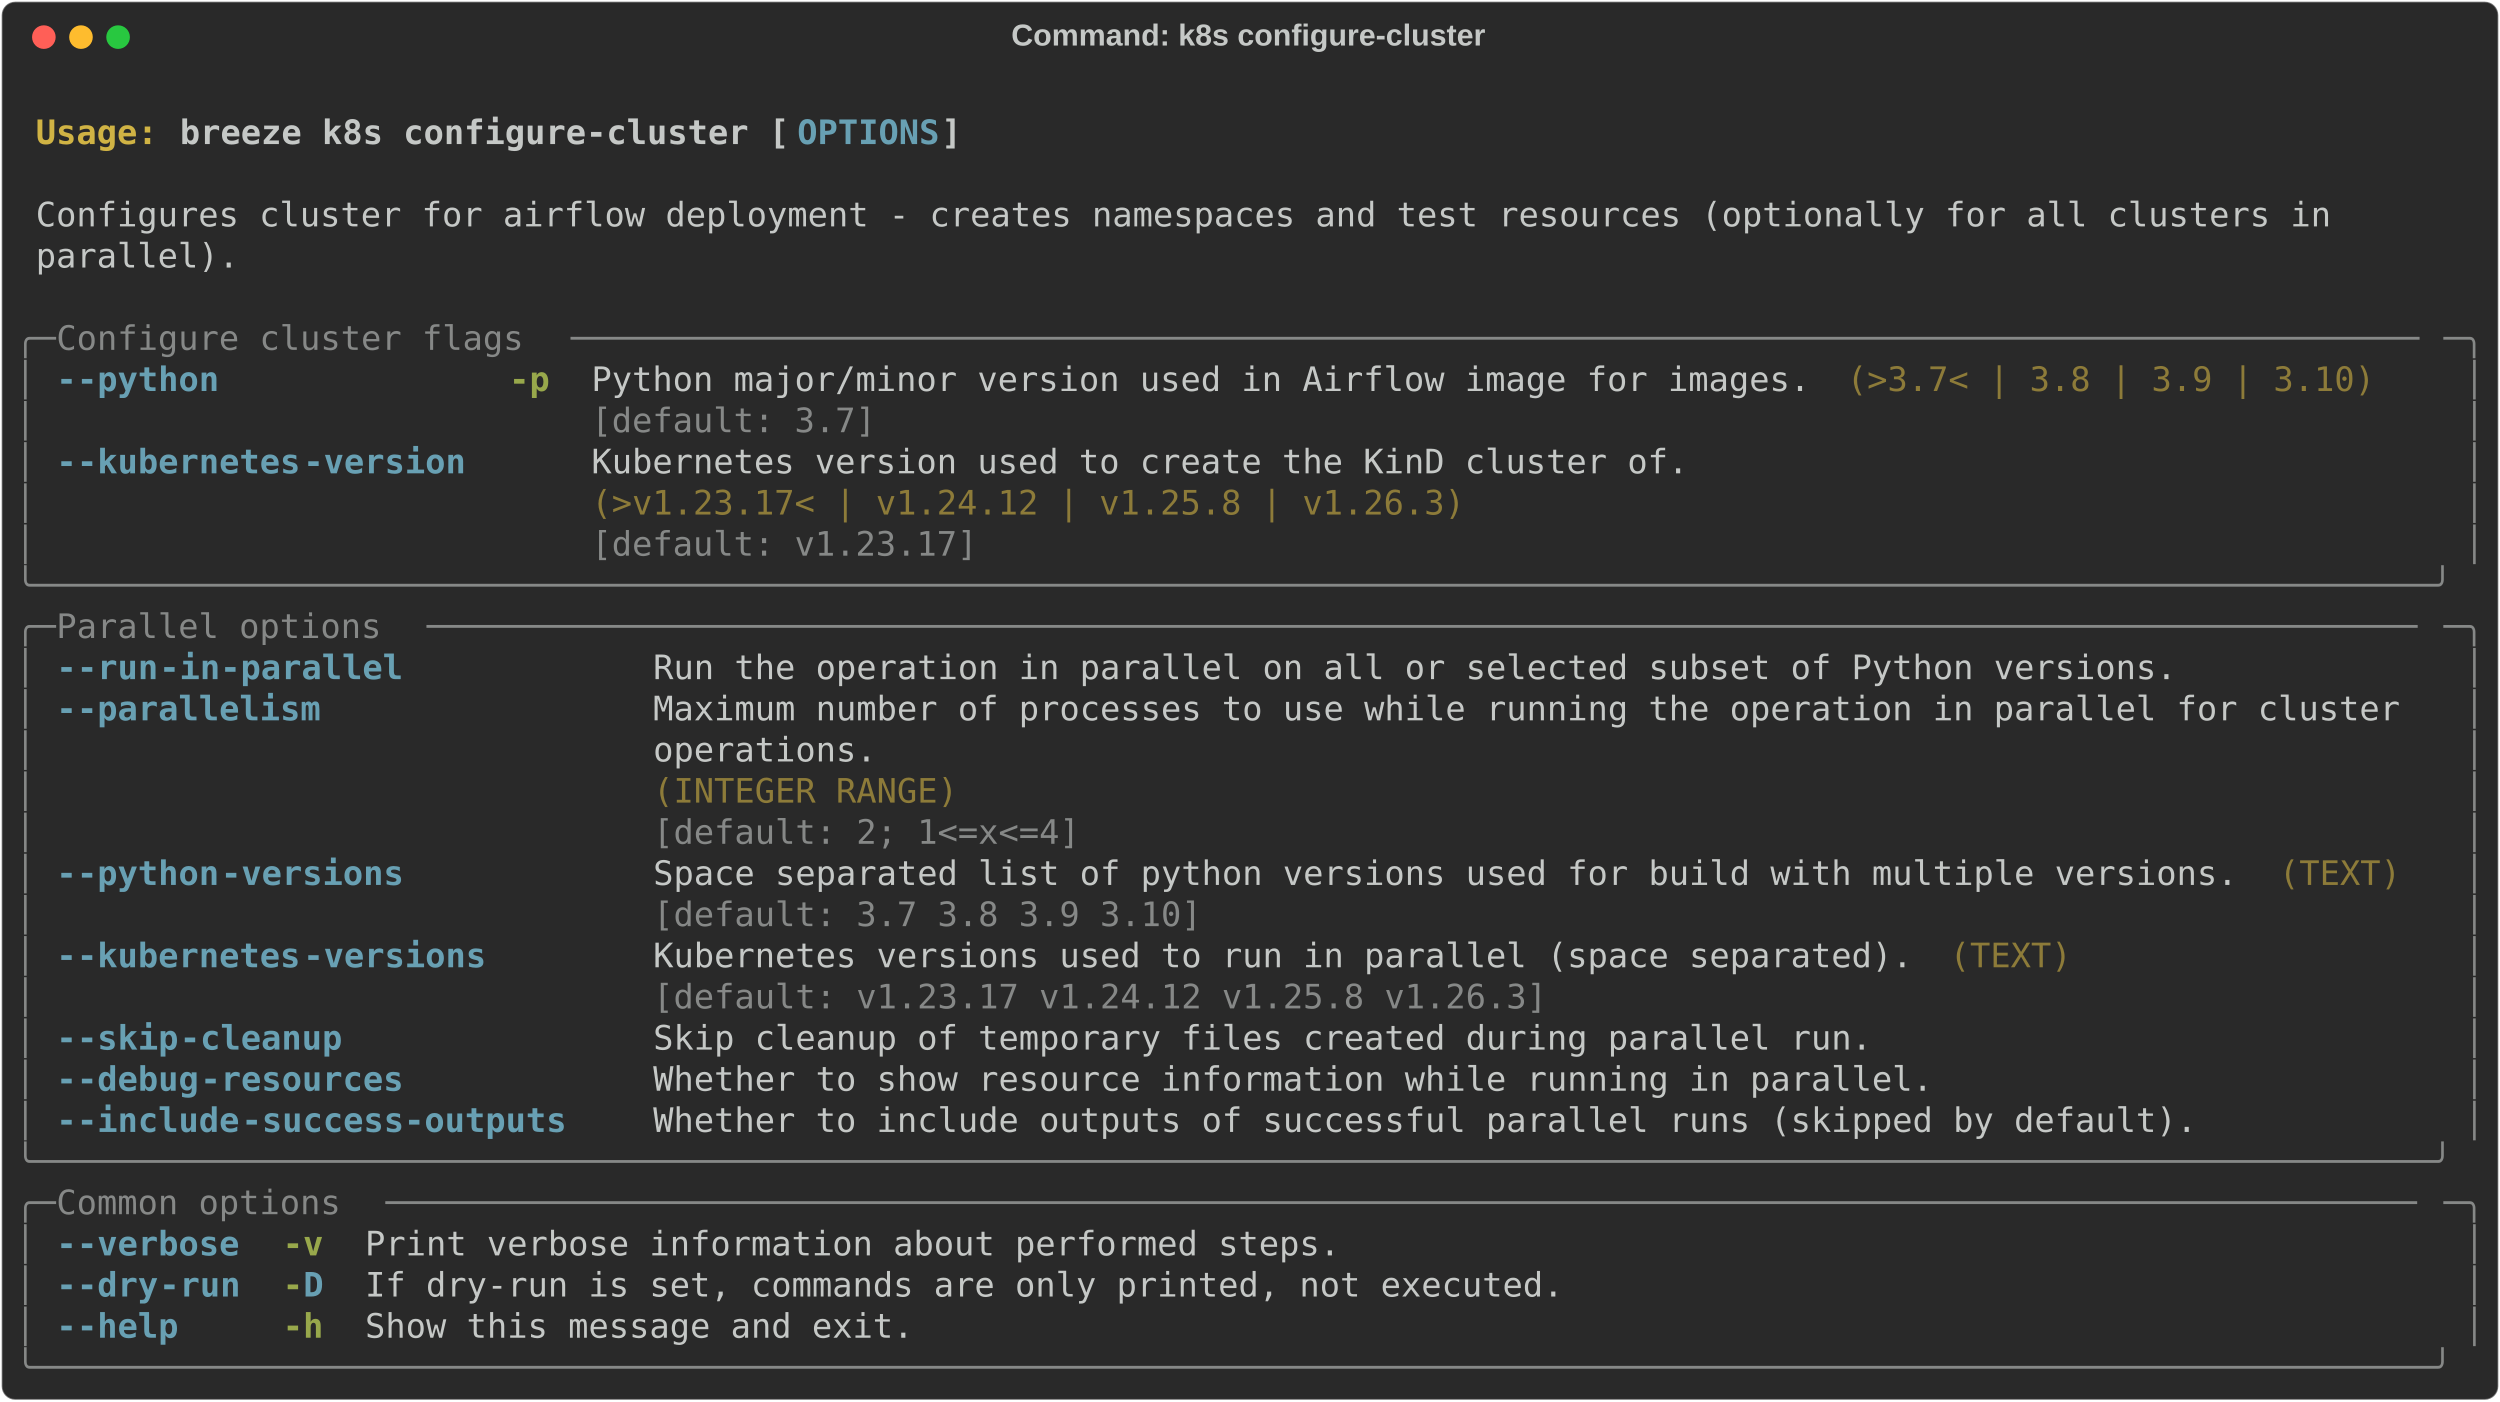
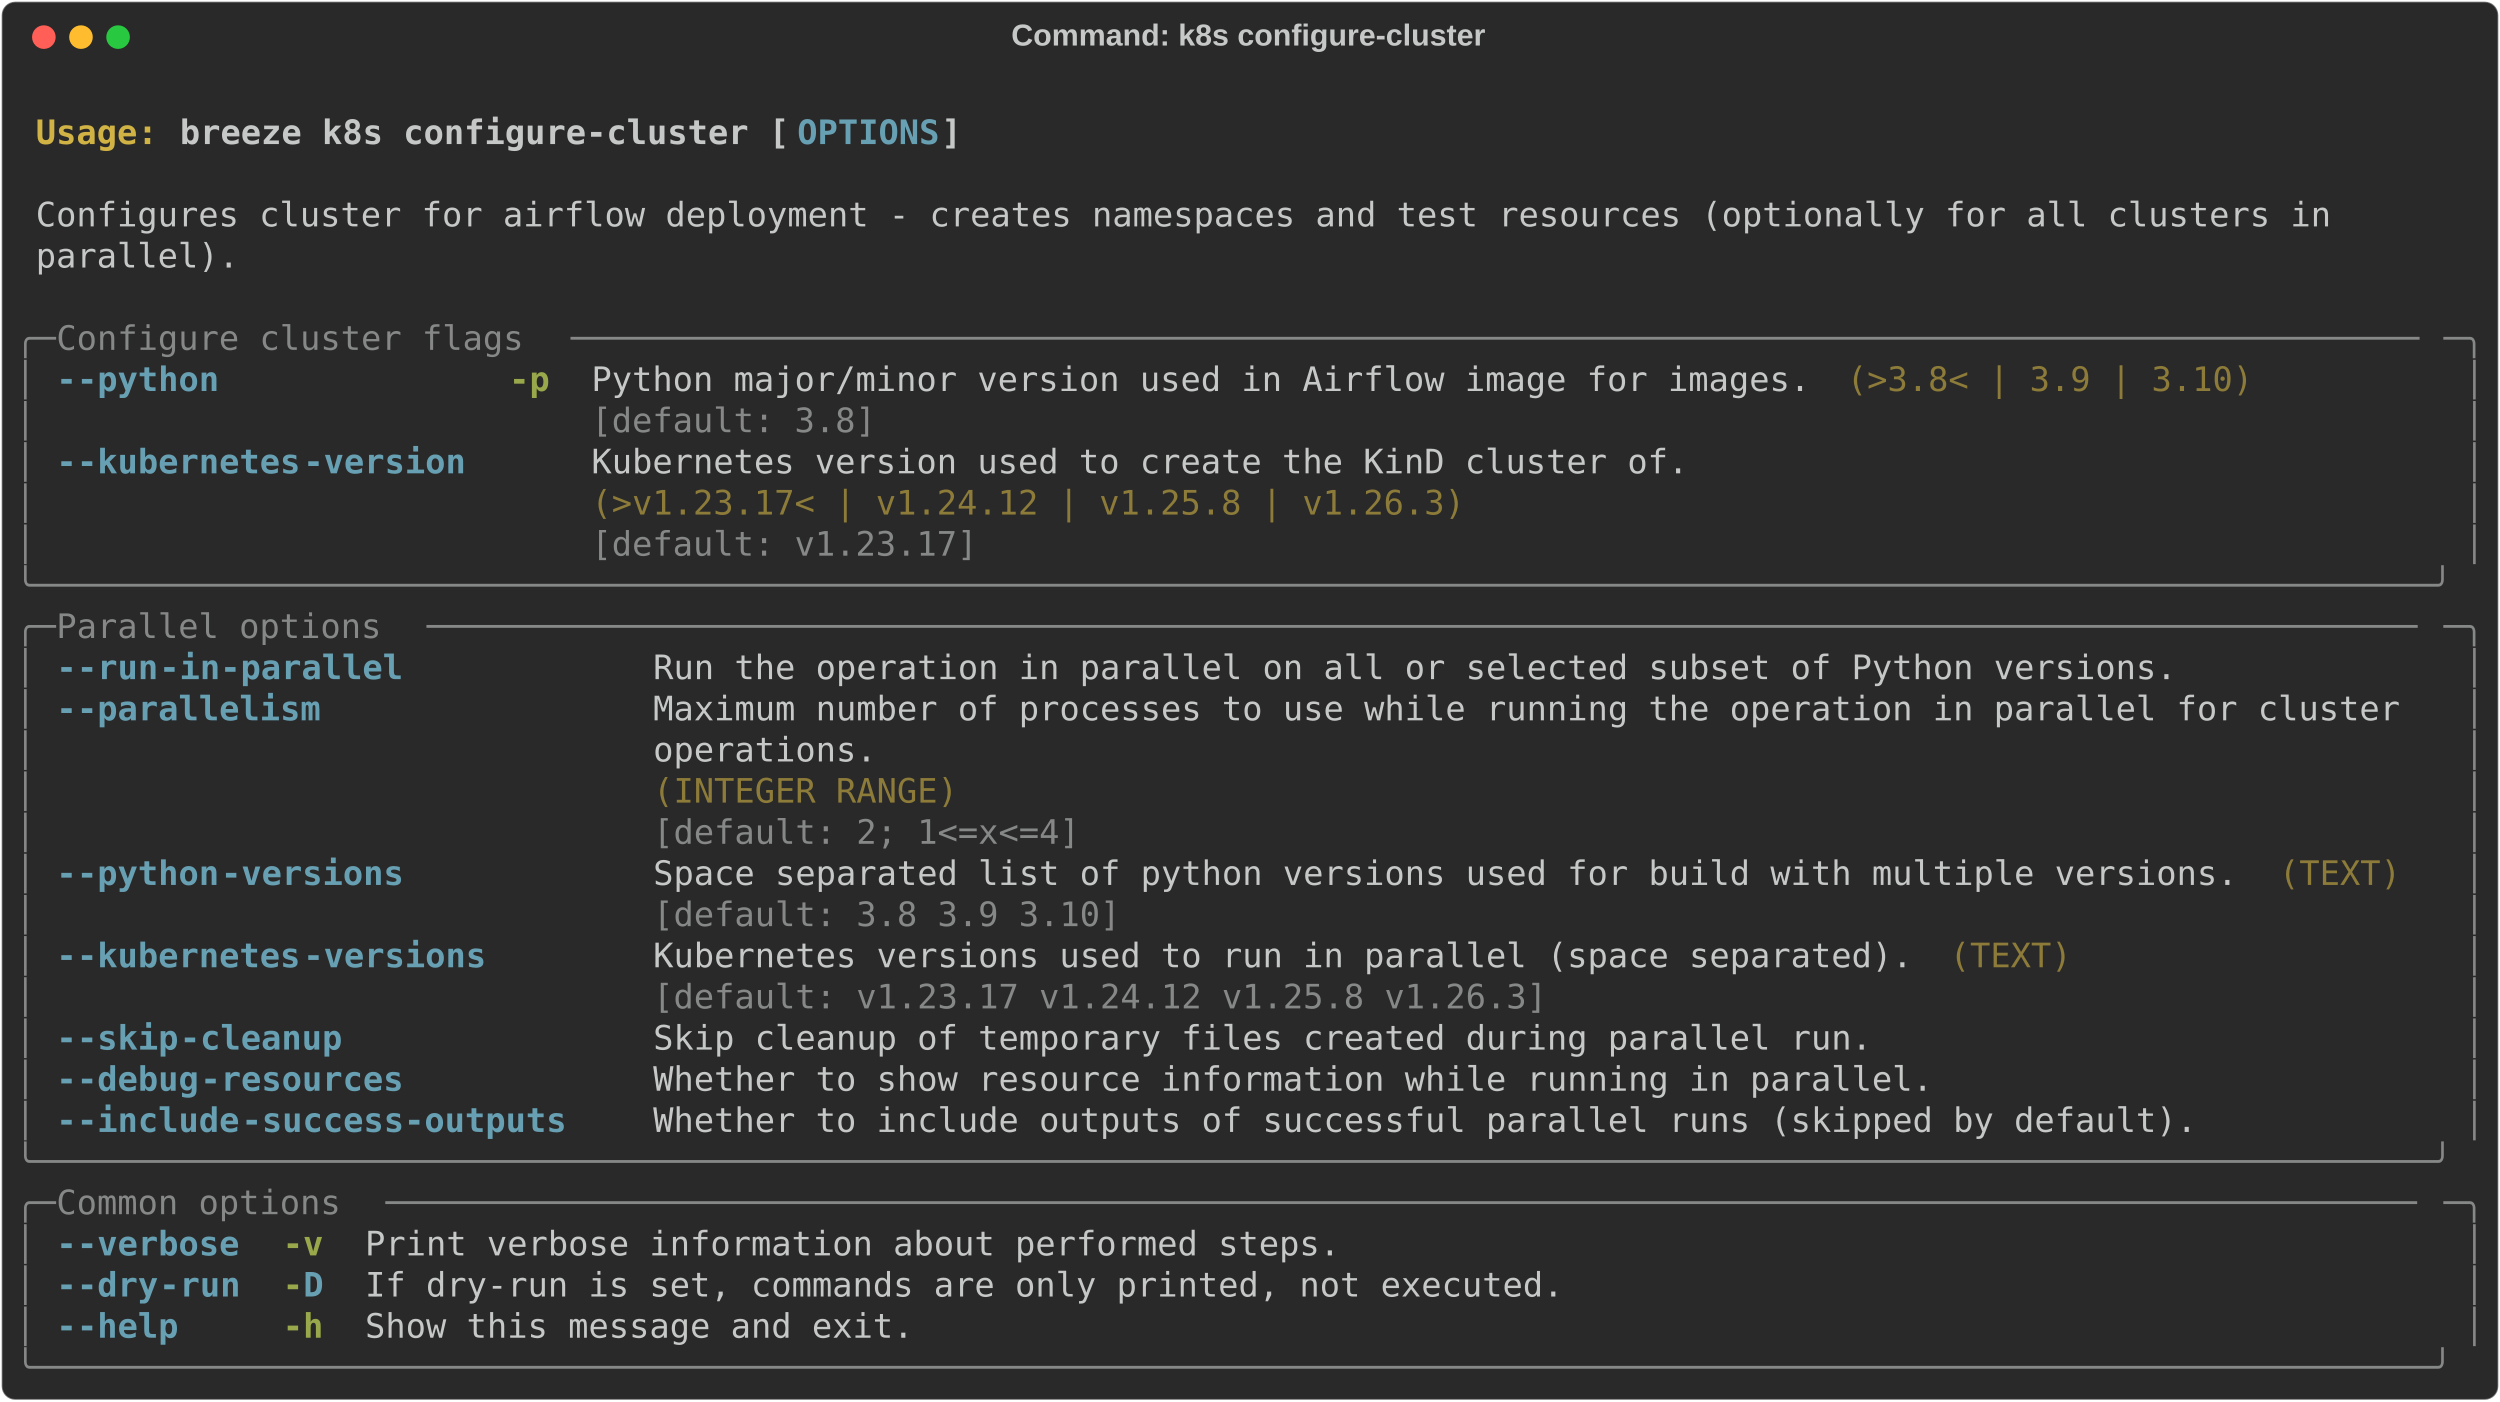
<svg xmlns="http://www.w3.org/2000/svg" class="rich-terminal" viewBox="0 0 1482 830.8">
  <style>

    @font-face {
        font-family: "Fira Code";
        src: local("FiraCode-Regular"),
                url("https://cdnjs.cloudflare.com/ajax/libs/firacode/6.2.0/woff2/FiraCode-Regular.woff2") format("woff2"),
                url("https://cdnjs.cloudflare.com/ajax/libs/firacode/6.2.0/woff/FiraCode-Regular.woff") format("woff");
        font-style: normal;
        font-weight: 400;
    }
    @font-face {
        font-family: "Fira Code";
        src: local("FiraCode-Bold"),
                url("https://cdnjs.cloudflare.com/ajax/libs/firacode/6.2.0/woff2/FiraCode-Bold.woff2") format("woff2"),
                url("https://cdnjs.cloudflare.com/ajax/libs/firacode/6.2.0/woff/FiraCode-Bold.woff") format("woff");
        font-style: bold;
        font-weight: 700;
    }

    .breeze-k8s-configure-cluster-matrix {
        font-family: Fira Code, monospace;
        font-size: 20px;
        line-height: 24.4px;
        font-variant-east-asian: full-width;
    }

    .breeze-k8s-configure-cluster-title {
        font-size: 18px;
        font-weight: bold;
        font-family: arial;
    }

    .breeze-k8s-configure-cluster-r1 { fill: #c5c8c6;font-weight: bold }
.breeze-k8s-configure-cluster-r2 { fill: #c5c8c6 }
.breeze-k8s-configure-cluster-r3 { fill: #d0b344;font-weight: bold }
.breeze-k8s-configure-cluster-r4 { fill: #68a0b3;font-weight: bold }
.breeze-k8s-configure-cluster-r5 { fill: #868887 }
.breeze-k8s-configure-cluster-r6 { fill: #98a84b;font-weight: bold }
.breeze-k8s-configure-cluster-r7 { fill: #8d7b39 }
    </style>
  <defs>
    <clipPath id="breeze-k8s-configure-cluster-clip-terminal">
      <rect x="0" y="0" width="1463.0" height="779.8" />
    </clipPath>
    <clipPath id="breeze-k8s-configure-cluster-line-0">
      <rect x="0" y="1.5" width="1464" height="24.65" />
    </clipPath>
    <clipPath id="breeze-k8s-configure-cluster-line-1">
      <rect x="0" y="25.9" width="1464" height="24.65" />
    </clipPath>
    <clipPath id="breeze-k8s-configure-cluster-line-2">
      <rect x="0" y="50.3" width="1464" height="24.65" />
    </clipPath>
    <clipPath id="breeze-k8s-configure-cluster-line-3">
      <rect x="0" y="74.7" width="1464" height="24.65" />
    </clipPath>
    <clipPath id="breeze-k8s-configure-cluster-line-4">
      <rect x="0" y="99.1" width="1464" height="24.65" />
    </clipPath>
    <clipPath id="breeze-k8s-configure-cluster-line-5">
      <rect x="0" y="123.5" width="1464" height="24.65" />
    </clipPath>
    <clipPath id="breeze-k8s-configure-cluster-line-6">
      <rect x="0" y="147.9" width="1464" height="24.65" />
    </clipPath>
    <clipPath id="breeze-k8s-configure-cluster-line-7">
      <rect x="0" y="172.3" width="1464" height="24.65" />
    </clipPath>
    <clipPath id="breeze-k8s-configure-cluster-line-8">
      <rect x="0" y="196.7" width="1464" height="24.65" />
    </clipPath>
    <clipPath id="breeze-k8s-configure-cluster-line-9">
      <rect x="0" y="221.1" width="1464" height="24.65" />
    </clipPath>
    <clipPath id="breeze-k8s-configure-cluster-line-10">
      <rect x="0" y="245.5" width="1464" height="24.65" />
    </clipPath>
    <clipPath id="breeze-k8s-configure-cluster-line-11">
      <rect x="0" y="269.9" width="1464" height="24.65" />
    </clipPath>
    <clipPath id="breeze-k8s-configure-cluster-line-12">
      <rect x="0" y="294.3" width="1464" height="24.65" />
    </clipPath>
    <clipPath id="breeze-k8s-configure-cluster-line-13">
      <rect x="0" y="318.7" width="1464" height="24.65" />
    </clipPath>
    <clipPath id="breeze-k8s-configure-cluster-line-14">
      <rect x="0" y="343.1" width="1464" height="24.65" />
    </clipPath>
    <clipPath id="breeze-k8s-configure-cluster-line-15">
      <rect x="0" y="367.5" width="1464" height="24.65" />
    </clipPath>
    <clipPath id="breeze-k8s-configure-cluster-line-16">
      <rect x="0" y="391.9" width="1464" height="24.65" />
    </clipPath>
    <clipPath id="breeze-k8s-configure-cluster-line-17">
      <rect x="0" y="416.3" width="1464" height="24.65" />
    </clipPath>
    <clipPath id="breeze-k8s-configure-cluster-line-18">
      <rect x="0" y="440.7" width="1464" height="24.65" />
    </clipPath>
    <clipPath id="breeze-k8s-configure-cluster-line-19">
      <rect x="0" y="465.1" width="1464" height="24.65" />
    </clipPath>
    <clipPath id="breeze-k8s-configure-cluster-line-20">
      <rect x="0" y="489.5" width="1464" height="24.65" />
    </clipPath>
    <clipPath id="breeze-k8s-configure-cluster-line-21">
      <rect x="0" y="513.9" width="1464" height="24.65" />
    </clipPath>
    <clipPath id="breeze-k8s-configure-cluster-line-22">
      <rect x="0" y="538.3" width="1464" height="24.65" />
    </clipPath>
    <clipPath id="breeze-k8s-configure-cluster-line-23">
      <rect x="0" y="562.7" width="1464" height="24.65" />
    </clipPath>
    <clipPath id="breeze-k8s-configure-cluster-line-24">
      <rect x="0" y="587.1" width="1464" height="24.65" />
    </clipPath>
    <clipPath id="breeze-k8s-configure-cluster-line-25">
      <rect x="0" y="611.5" width="1464" height="24.65" />
    </clipPath>
    <clipPath id="breeze-k8s-configure-cluster-line-26">
      <rect x="0" y="635.9" width="1464" height="24.65" />
    </clipPath>
    <clipPath id="breeze-k8s-configure-cluster-line-27">
      <rect x="0" y="660.3" width="1464" height="24.65" />
    </clipPath>
    <clipPath id="breeze-k8s-configure-cluster-line-28">
      <rect x="0" y="684.7" width="1464" height="24.65" />
    </clipPath>
    <clipPath id="breeze-k8s-configure-cluster-line-29">
      <rect x="0" y="709.1" width="1464" height="24.65" />
    </clipPath>
    <clipPath id="breeze-k8s-configure-cluster-line-30">
      <rect x="0" y="733.5" width="1464" height="24.65" />
    </clipPath>
  </defs>
  <rect fill="#292929" stroke="rgba(255,255,255,0.35)" stroke-width="1" x="1" y="1" width="1480" height="828.8" rx="8" />
  <text class="breeze-k8s-configure-cluster-title" fill="#c5c8c6" text-anchor="middle" x="740" y="27">Command: k8s configure-cluster</text>
  <g transform="translate(26,22)">
    <circle cx="0" cy="0" r="7" fill="#ff5f57" />
    <circle cx="22" cy="0" r="7" fill="#febc2e" />
    <circle cx="44" cy="0" r="7" fill="#28c840" />
  </g>
  <g transform="translate(9, 41)" clip-path="url(#breeze-k8s-configure-cluster-clip-terminal)">
    <g class="breeze-k8s-configure-cluster-matrix">
      <text class="breeze-k8s-configure-cluster-r2" x="1464" y="20" textLength="12.2" clip-path="url(#breeze-k8s-configure-cluster-line-0)">
</text>
      <text class="breeze-k8s-configure-cluster-r3" x="12.2" y="44.4" textLength="85.4" clip-path="url(#breeze-k8s-configure-cluster-line-1)">Usage: </text>
      <text class="breeze-k8s-configure-cluster-r1" x="97.6" y="44.4" textLength="366" clip-path="url(#breeze-k8s-configure-cluster-line-1)">breeze k8s configure-cluster [</text>
      <text class="breeze-k8s-configure-cluster-r4" x="463.6" y="44.4" textLength="85.4" clip-path="url(#breeze-k8s-configure-cluster-line-1)">OPTIONS</text>
      <text class="breeze-k8s-configure-cluster-r1" x="549" y="44.4" textLength="12.2" clip-path="url(#breeze-k8s-configure-cluster-line-1)">]</text>
      <text class="breeze-k8s-configure-cluster-r2" x="1464" y="44.4" textLength="12.2" clip-path="url(#breeze-k8s-configure-cluster-line-1)">
</text>
      <text class="breeze-k8s-configure-cluster-r2" x="1464" y="68.8" textLength="12.2" clip-path="url(#breeze-k8s-configure-cluster-line-2)">
</text>
      <text class="breeze-k8s-configure-cluster-r2" x="12.2" y="93.2" textLength="1390.8" clip-path="url(#breeze-k8s-configure-cluster-line-3)">Configures cluster for airflow deployment - creates namespaces and test resources (optionally for all clusters in </text>
      <text class="breeze-k8s-configure-cluster-r2" x="1464" y="93.2" textLength="12.2" clip-path="url(#breeze-k8s-configure-cluster-line-3)">
</text>
      <text class="breeze-k8s-configure-cluster-r2" x="12.2" y="117.6" textLength="122" clip-path="url(#breeze-k8s-configure-cluster-line-4)">parallel).</text>
      <text class="breeze-k8s-configure-cluster-r2" x="1464" y="117.6" textLength="12.2" clip-path="url(#breeze-k8s-configure-cluster-line-4)">
</text>
      <text class="breeze-k8s-configure-cluster-r2" x="1464" y="142" textLength="12.2" clip-path="url(#breeze-k8s-configure-cluster-line-5)">
</text>
      <text class="breeze-k8s-configure-cluster-r5" x="0" y="166.4" textLength="24.4" clip-path="url(#breeze-k8s-configure-cluster-line-6)">╭─</text>
      <text class="breeze-k8s-configure-cluster-r5" x="24.4" y="166.4" textLength="305" clip-path="url(#breeze-k8s-configure-cluster-line-6)"> Configure cluster flags </text>
      <text class="breeze-k8s-configure-cluster-r5" x="329.4" y="166.4" textLength="1110.2" clip-path="url(#breeze-k8s-configure-cluster-line-6)">───────────────────────────────────────────────────────────────────────────────────────────</text>
      <text class="breeze-k8s-configure-cluster-r5" x="1439.6" y="166.4" textLength="24.4" clip-path="url(#breeze-k8s-configure-cluster-line-6)">─╮</text>
      <text class="breeze-k8s-configure-cluster-r2" x="1464" y="166.4" textLength="12.2" clip-path="url(#breeze-k8s-configure-cluster-line-6)">
</text>
      <text class="breeze-k8s-configure-cluster-r5" x="0" y="190.8" textLength="12.2" clip-path="url(#breeze-k8s-configure-cluster-line-7)">│</text>
      <text class="breeze-k8s-configure-cluster-r4" x="24.4" y="190.8" textLength="12.2" clip-path="url(#breeze-k8s-configure-cluster-line-7)">-</text>
      <text class="breeze-k8s-configure-cluster-r4" x="36.6" y="190.8" textLength="85.4" clip-path="url(#breeze-k8s-configure-cluster-line-7)">-python</text>
      <text class="breeze-k8s-configure-cluster-r6" x="292.8" y="190.8" textLength="24.4" clip-path="url(#breeze-k8s-configure-cluster-line-7)">-p</text>
      <text class="breeze-k8s-configure-cluster-r2" x="341.6" y="190.8" textLength="732" clip-path="url(#breeze-k8s-configure-cluster-line-7)">Python major/minor version used in Airflow image for images.</text>
-       <text class="breeze-k8s-configure-cluster-r7" x="1085.8" y="190.8" textLength="317.2" clip-path="url(#breeze-k8s-configure-cluster-line-7)">(&gt;3.7&lt; | 3.8 | 3.9 | 3.10)</text>
+       <text class="breeze-k8s-configure-cluster-r7" x="1085.8" y="190.8" textLength="244" clip-path="url(#breeze-k8s-configure-cluster-line-7)">(&gt;3.8&lt; | 3.9 | 3.10)</text>
      <text class="breeze-k8s-configure-cluster-r5" x="1451.8" y="190.8" textLength="12.2" clip-path="url(#breeze-k8s-configure-cluster-line-7)">│</text>
      <text class="breeze-k8s-configure-cluster-r2" x="1464" y="190.8" textLength="12.2" clip-path="url(#breeze-k8s-configure-cluster-line-7)">
</text>
      <text class="breeze-k8s-configure-cluster-r5" x="0" y="215.2" textLength="12.2" clip-path="url(#breeze-k8s-configure-cluster-line-8)">│</text>
-       <text class="breeze-k8s-configure-cluster-r5" x="341.6" y="215.2" textLength="732" clip-path="url(#breeze-k8s-configure-cluster-line-8)">[default: 3.7]                                              </text>
+       <text class="breeze-k8s-configure-cluster-r5" x="341.6" y="215.2" textLength="732" clip-path="url(#breeze-k8s-configure-cluster-line-8)">[default: 3.8]                                              </text>
      <text class="breeze-k8s-configure-cluster-r5" x="1451.8" y="215.2" textLength="12.2" clip-path="url(#breeze-k8s-configure-cluster-line-8)">│</text>
      <text class="breeze-k8s-configure-cluster-r2" x="1464" y="215.2" textLength="12.2" clip-path="url(#breeze-k8s-configure-cluster-line-8)">
</text>
      <text class="breeze-k8s-configure-cluster-r5" x="0" y="239.6" textLength="12.2" clip-path="url(#breeze-k8s-configure-cluster-line-9)">│</text>
      <text class="breeze-k8s-configure-cluster-r4" x="24.4" y="239.6" textLength="12.2" clip-path="url(#breeze-k8s-configure-cluster-line-9)">-</text>
      <text class="breeze-k8s-configure-cluster-r4" x="36.6" y="239.6" textLength="134.2" clip-path="url(#breeze-k8s-configure-cluster-line-9)">-kubernetes</text>
      <text class="breeze-k8s-configure-cluster-r4" x="170.8" y="239.6" textLength="97.6" clip-path="url(#breeze-k8s-configure-cluster-line-9)">-version</text>
      <text class="breeze-k8s-configure-cluster-r2" x="341.6" y="239.6" textLength="658.8" clip-path="url(#breeze-k8s-configure-cluster-line-9)">Kubernetes version used to create the KinD cluster of.</text>
      <text class="breeze-k8s-configure-cluster-r5" x="1451.8" y="239.6" textLength="12.2" clip-path="url(#breeze-k8s-configure-cluster-line-9)">│</text>
      <text class="breeze-k8s-configure-cluster-r2" x="1464" y="239.6" textLength="12.2" clip-path="url(#breeze-k8s-configure-cluster-line-9)">
</text>
      <text class="breeze-k8s-configure-cluster-r5" x="0" y="264" textLength="12.2" clip-path="url(#breeze-k8s-configure-cluster-line-10)">│</text>
      <text class="breeze-k8s-configure-cluster-r7" x="341.6" y="264" textLength="658.8" clip-path="url(#breeze-k8s-configure-cluster-line-10)">(&gt;v1.23.17&lt; | v1.24.12 | v1.25.8 | v1.26.3)           </text>
      <text class="breeze-k8s-configure-cluster-r5" x="1451.8" y="264" textLength="12.2" clip-path="url(#breeze-k8s-configure-cluster-line-10)">│</text>
      <text class="breeze-k8s-configure-cluster-r2" x="1464" y="264" textLength="12.2" clip-path="url(#breeze-k8s-configure-cluster-line-10)">
</text>
      <text class="breeze-k8s-configure-cluster-r5" x="0" y="288.4" textLength="12.2" clip-path="url(#breeze-k8s-configure-cluster-line-11)">│</text>
      <text class="breeze-k8s-configure-cluster-r5" x="341.6" y="288.4" textLength="658.8" clip-path="url(#breeze-k8s-configure-cluster-line-11)">[default: v1.23.17]                                   </text>
      <text class="breeze-k8s-configure-cluster-r5" x="1451.8" y="288.4" textLength="12.2" clip-path="url(#breeze-k8s-configure-cluster-line-11)">│</text>
      <text class="breeze-k8s-configure-cluster-r2" x="1464" y="288.4" textLength="12.2" clip-path="url(#breeze-k8s-configure-cluster-line-11)">
</text>
      <text class="breeze-k8s-configure-cluster-r5" x="0" y="312.8" textLength="1464" clip-path="url(#breeze-k8s-configure-cluster-line-12)">╰──────────────────────────────────────────────────────────────────────────────────────────────────────────────────────╯</text>
      <text class="breeze-k8s-configure-cluster-r2" x="1464" y="312.8" textLength="12.2" clip-path="url(#breeze-k8s-configure-cluster-line-12)">
</text>
      <text class="breeze-k8s-configure-cluster-r5" x="0" y="337.2" textLength="24.4" clip-path="url(#breeze-k8s-configure-cluster-line-13)">╭─</text>
      <text class="breeze-k8s-configure-cluster-r5" x="24.4" y="337.2" textLength="219.6" clip-path="url(#breeze-k8s-configure-cluster-line-13)"> Parallel options </text>
      <text class="breeze-k8s-configure-cluster-r5" x="244" y="337.2" textLength="1195.6" clip-path="url(#breeze-k8s-configure-cluster-line-13)">──────────────────────────────────────────────────────────────────────────────────────────────────</text>
      <text class="breeze-k8s-configure-cluster-r5" x="1439.6" y="337.2" textLength="24.4" clip-path="url(#breeze-k8s-configure-cluster-line-13)">─╮</text>
      <text class="breeze-k8s-configure-cluster-r2" x="1464" y="337.2" textLength="12.2" clip-path="url(#breeze-k8s-configure-cluster-line-13)">
</text>
      <text class="breeze-k8s-configure-cluster-r5" x="0" y="361.6" textLength="12.2" clip-path="url(#breeze-k8s-configure-cluster-line-14)">│</text>
      <text class="breeze-k8s-configure-cluster-r4" x="24.4" y="361.6" textLength="12.2" clip-path="url(#breeze-k8s-configure-cluster-line-14)">-</text>
      <text class="breeze-k8s-configure-cluster-r4" x="36.6" y="361.6" textLength="48.8" clip-path="url(#breeze-k8s-configure-cluster-line-14)">-run</text>
      <text class="breeze-k8s-configure-cluster-r4" x="85.4" y="361.6" textLength="146.4" clip-path="url(#breeze-k8s-configure-cluster-line-14)">-in-parallel</text>
      <text class="breeze-k8s-configure-cluster-r2" x="378.2" y="361.6" textLength="915" clip-path="url(#breeze-k8s-configure-cluster-line-14)">Run the operation in parallel on all or selected subset of Python versions.</text>
      <text class="breeze-k8s-configure-cluster-r5" x="1451.8" y="361.6" textLength="12.2" clip-path="url(#breeze-k8s-configure-cluster-line-14)">│</text>
      <text class="breeze-k8s-configure-cluster-r2" x="1464" y="361.6" textLength="12.2" clip-path="url(#breeze-k8s-configure-cluster-line-14)">
</text>
      <text class="breeze-k8s-configure-cluster-r5" x="0" y="386" textLength="12.2" clip-path="url(#breeze-k8s-configure-cluster-line-15)">│</text>
      <text class="breeze-k8s-configure-cluster-r4" x="24.4" y="386" textLength="12.2" clip-path="url(#breeze-k8s-configure-cluster-line-15)">-</text>
      <text class="breeze-k8s-configure-cluster-r4" x="36.6" y="386" textLength="146.4" clip-path="url(#breeze-k8s-configure-cluster-line-15)">-parallelism</text>
      <text class="breeze-k8s-configure-cluster-r2" x="378.2" y="386" textLength="1061.4" clip-path="url(#breeze-k8s-configure-cluster-line-15)">Maximum number of processes to use while running the operation in parallel for cluster </text>
      <text class="breeze-k8s-configure-cluster-r5" x="1451.8" y="386" textLength="12.2" clip-path="url(#breeze-k8s-configure-cluster-line-15)">│</text>
      <text class="breeze-k8s-configure-cluster-r2" x="1464" y="386" textLength="12.2" clip-path="url(#breeze-k8s-configure-cluster-line-15)">
</text>
      <text class="breeze-k8s-configure-cluster-r5" x="0" y="410.4" textLength="12.2" clip-path="url(#breeze-k8s-configure-cluster-line-16)">│</text>
      <text class="breeze-k8s-configure-cluster-r2" x="378.2" y="410.4" textLength="1061.4" clip-path="url(#breeze-k8s-configure-cluster-line-16)">operations.                                                                            </text>
      <text class="breeze-k8s-configure-cluster-r5" x="1451.8" y="410.4" textLength="12.2" clip-path="url(#breeze-k8s-configure-cluster-line-16)">│</text>
      <text class="breeze-k8s-configure-cluster-r2" x="1464" y="410.4" textLength="12.2" clip-path="url(#breeze-k8s-configure-cluster-line-16)">
</text>
      <text class="breeze-k8s-configure-cluster-r5" x="0" y="434.8" textLength="12.2" clip-path="url(#breeze-k8s-configure-cluster-line-17)">│</text>
      <text class="breeze-k8s-configure-cluster-r7" x="378.2" y="434.8" textLength="1061.4" clip-path="url(#breeze-k8s-configure-cluster-line-17)">(INTEGER RANGE)                                                                        </text>
      <text class="breeze-k8s-configure-cluster-r5" x="1451.8" y="434.8" textLength="12.2" clip-path="url(#breeze-k8s-configure-cluster-line-17)">│</text>
      <text class="breeze-k8s-configure-cluster-r2" x="1464" y="434.8" textLength="12.2" clip-path="url(#breeze-k8s-configure-cluster-line-17)">
</text>
      <text class="breeze-k8s-configure-cluster-r5" x="0" y="459.2" textLength="12.2" clip-path="url(#breeze-k8s-configure-cluster-line-18)">│</text>
      <text class="breeze-k8s-configure-cluster-r5" x="378.2" y="459.2" textLength="1061.4" clip-path="url(#breeze-k8s-configure-cluster-line-18)">[default: 2; 1&lt;=x&lt;=4]                                                                  </text>
      <text class="breeze-k8s-configure-cluster-r5" x="1451.8" y="459.2" textLength="12.2" clip-path="url(#breeze-k8s-configure-cluster-line-18)">│</text>
      <text class="breeze-k8s-configure-cluster-r2" x="1464" y="459.2" textLength="12.2" clip-path="url(#breeze-k8s-configure-cluster-line-18)">
</text>
      <text class="breeze-k8s-configure-cluster-r5" x="0" y="483.6" textLength="12.2" clip-path="url(#breeze-k8s-configure-cluster-line-19)">│</text>
      <text class="breeze-k8s-configure-cluster-r4" x="24.4" y="483.6" textLength="12.2" clip-path="url(#breeze-k8s-configure-cluster-line-19)">-</text>
      <text class="breeze-k8s-configure-cluster-r4" x="36.6" y="483.6" textLength="85.4" clip-path="url(#breeze-k8s-configure-cluster-line-19)">-python</text>
      <text class="breeze-k8s-configure-cluster-r4" x="122" y="483.6" textLength="109.8" clip-path="url(#breeze-k8s-configure-cluster-line-19)">-versions</text>
      <text class="breeze-k8s-configure-cluster-r2" x="378.2" y="483.6" textLength="951.6" clip-path="url(#breeze-k8s-configure-cluster-line-19)">Space separated list of python versions used for build with multiple versions.</text>
      <text class="breeze-k8s-configure-cluster-r7" x="1342" y="483.6" textLength="73.2" clip-path="url(#breeze-k8s-configure-cluster-line-19)">(TEXT)</text>
      <text class="breeze-k8s-configure-cluster-r5" x="1451.8" y="483.6" textLength="12.2" clip-path="url(#breeze-k8s-configure-cluster-line-19)">│</text>
      <text class="breeze-k8s-configure-cluster-r2" x="1464" y="483.6" textLength="12.2" clip-path="url(#breeze-k8s-configure-cluster-line-19)">
</text>
      <text class="breeze-k8s-configure-cluster-r5" x="0" y="508" textLength="12.2" clip-path="url(#breeze-k8s-configure-cluster-line-20)">│</text>
-       <text class="breeze-k8s-configure-cluster-r5" x="378.2" y="508" textLength="951.6" clip-path="url(#breeze-k8s-configure-cluster-line-20)">[default: 3.7 3.8 3.9 3.10]                                                   </text>
+       <text class="breeze-k8s-configure-cluster-r5" x="378.2" y="508" textLength="951.6" clip-path="url(#breeze-k8s-configure-cluster-line-20)">[default: 3.8 3.9 3.10]                                                       </text>
      <text class="breeze-k8s-configure-cluster-r5" x="1451.8" y="508" textLength="12.2" clip-path="url(#breeze-k8s-configure-cluster-line-20)">│</text>
      <text class="breeze-k8s-configure-cluster-r2" x="1464" y="508" textLength="12.2" clip-path="url(#breeze-k8s-configure-cluster-line-20)">
</text>
      <text class="breeze-k8s-configure-cluster-r5" x="0" y="532.4" textLength="12.2" clip-path="url(#breeze-k8s-configure-cluster-line-21)">│</text>
      <text class="breeze-k8s-configure-cluster-r4" x="24.4" y="532.4" textLength="12.2" clip-path="url(#breeze-k8s-configure-cluster-line-21)">-</text>
      <text class="breeze-k8s-configure-cluster-r4" x="36.6" y="532.4" textLength="134.2" clip-path="url(#breeze-k8s-configure-cluster-line-21)">-kubernetes</text>
      <text class="breeze-k8s-configure-cluster-r4" x="170.8" y="532.4" textLength="109.8" clip-path="url(#breeze-k8s-configure-cluster-line-21)">-versions</text>
      <text class="breeze-k8s-configure-cluster-r2" x="378.2" y="532.4" textLength="756.4" clip-path="url(#breeze-k8s-configure-cluster-line-21)">Kubernetes versions used to run in parallel (space separated).</text>
      <text class="breeze-k8s-configure-cluster-r7" x="1146.8" y="532.4" textLength="73.2" clip-path="url(#breeze-k8s-configure-cluster-line-21)">(TEXT)</text>
      <text class="breeze-k8s-configure-cluster-r5" x="1451.8" y="532.4" textLength="12.2" clip-path="url(#breeze-k8s-configure-cluster-line-21)">│</text>
      <text class="breeze-k8s-configure-cluster-r2" x="1464" y="532.4" textLength="12.2" clip-path="url(#breeze-k8s-configure-cluster-line-21)">
</text>
      <text class="breeze-k8s-configure-cluster-r5" x="0" y="556.8" textLength="12.2" clip-path="url(#breeze-k8s-configure-cluster-line-22)">│</text>
      <text class="breeze-k8s-configure-cluster-r5" x="378.2" y="556.8" textLength="756.4" clip-path="url(#breeze-k8s-configure-cluster-line-22)">[default: v1.23.17 v1.24.12 v1.25.8 v1.26.3]                  </text>
      <text class="breeze-k8s-configure-cluster-r5" x="1451.8" y="556.8" textLength="12.2" clip-path="url(#breeze-k8s-configure-cluster-line-22)">│</text>
      <text class="breeze-k8s-configure-cluster-r2" x="1464" y="556.8" textLength="12.2" clip-path="url(#breeze-k8s-configure-cluster-line-22)">
</text>
      <text class="breeze-k8s-configure-cluster-r5" x="0" y="581.2" textLength="12.2" clip-path="url(#breeze-k8s-configure-cluster-line-23)">│</text>
      <text class="breeze-k8s-configure-cluster-r4" x="24.4" y="581.2" textLength="12.2" clip-path="url(#breeze-k8s-configure-cluster-line-23)">-</text>
      <text class="breeze-k8s-configure-cluster-r4" x="36.6" y="581.2" textLength="61" clip-path="url(#breeze-k8s-configure-cluster-line-23)">-skip</text>
      <text class="breeze-k8s-configure-cluster-r4" x="97.6" y="581.2" textLength="97.6" clip-path="url(#breeze-k8s-configure-cluster-line-23)">-cleanup</text>
      <text class="breeze-k8s-configure-cluster-r2" x="378.2" y="581.2" textLength="732" clip-path="url(#breeze-k8s-configure-cluster-line-23)">Skip cleanup of temporary files created during parallel run.</text>
      <text class="breeze-k8s-configure-cluster-r5" x="1451.8" y="581.2" textLength="12.2" clip-path="url(#breeze-k8s-configure-cluster-line-23)">│</text>
      <text class="breeze-k8s-configure-cluster-r2" x="1464" y="581.2" textLength="12.2" clip-path="url(#breeze-k8s-configure-cluster-line-23)">
</text>
      <text class="breeze-k8s-configure-cluster-r5" x="0" y="605.6" textLength="12.2" clip-path="url(#breeze-k8s-configure-cluster-line-24)">│</text>
      <text class="breeze-k8s-configure-cluster-r4" x="24.4" y="605.6" textLength="12.2" clip-path="url(#breeze-k8s-configure-cluster-line-24)">-</text>
      <text class="breeze-k8s-configure-cluster-r4" x="36.6" y="605.6" textLength="73.2" clip-path="url(#breeze-k8s-configure-cluster-line-24)">-debug</text>
      <text class="breeze-k8s-configure-cluster-r4" x="109.8" y="605.6" textLength="122" clip-path="url(#breeze-k8s-configure-cluster-line-24)">-resources</text>
      <text class="breeze-k8s-configure-cluster-r2" x="378.2" y="605.6" textLength="768.6" clip-path="url(#breeze-k8s-configure-cluster-line-24)">Whether to show resource information while running in parallel.</text>
      <text class="breeze-k8s-configure-cluster-r5" x="1451.8" y="605.6" textLength="12.2" clip-path="url(#breeze-k8s-configure-cluster-line-24)">│</text>
      <text class="breeze-k8s-configure-cluster-r2" x="1464" y="605.6" textLength="12.2" clip-path="url(#breeze-k8s-configure-cluster-line-24)">
</text>
      <text class="breeze-k8s-configure-cluster-r5" x="0" y="630" textLength="12.2" clip-path="url(#breeze-k8s-configure-cluster-line-25)">│</text>
      <text class="breeze-k8s-configure-cluster-r4" x="24.4" y="630" textLength="12.2" clip-path="url(#breeze-k8s-configure-cluster-line-25)">-</text>
      <text class="breeze-k8s-configure-cluster-r4" x="36.6" y="630" textLength="97.6" clip-path="url(#breeze-k8s-configure-cluster-line-25)">-include</text>
      <text class="breeze-k8s-configure-cluster-r4" x="134.2" y="630" textLength="195.2" clip-path="url(#breeze-k8s-configure-cluster-line-25)">-success-outputs</text>
      <text class="breeze-k8s-configure-cluster-r2" x="378.2" y="630" textLength="927.2" clip-path="url(#breeze-k8s-configure-cluster-line-25)">Whether to include outputs of successful parallel runs (skipped by default).</text>
      <text class="breeze-k8s-configure-cluster-r5" x="1451.8" y="630" textLength="12.2" clip-path="url(#breeze-k8s-configure-cluster-line-25)">│</text>
      <text class="breeze-k8s-configure-cluster-r2" x="1464" y="630" textLength="12.2" clip-path="url(#breeze-k8s-configure-cluster-line-25)">
</text>
      <text class="breeze-k8s-configure-cluster-r5" x="0" y="654.4" textLength="1464" clip-path="url(#breeze-k8s-configure-cluster-line-26)">╰──────────────────────────────────────────────────────────────────────────────────────────────────────────────────────╯</text>
      <text class="breeze-k8s-configure-cluster-r2" x="1464" y="654.4" textLength="12.2" clip-path="url(#breeze-k8s-configure-cluster-line-26)">
</text>
      <text class="breeze-k8s-configure-cluster-r5" x="0" y="678.8" textLength="24.4" clip-path="url(#breeze-k8s-configure-cluster-line-27)">╭─</text>
      <text class="breeze-k8s-configure-cluster-r5" x="24.4" y="678.8" textLength="195.2" clip-path="url(#breeze-k8s-configure-cluster-line-27)"> Common options </text>
      <text class="breeze-k8s-configure-cluster-r5" x="219.6" y="678.8" textLength="1220" clip-path="url(#breeze-k8s-configure-cluster-line-27)">────────────────────────────────────────────────────────────────────────────────────────────────────</text>
      <text class="breeze-k8s-configure-cluster-r5" x="1439.6" y="678.8" textLength="24.4" clip-path="url(#breeze-k8s-configure-cluster-line-27)">─╮</text>
      <text class="breeze-k8s-configure-cluster-r2" x="1464" y="678.8" textLength="12.2" clip-path="url(#breeze-k8s-configure-cluster-line-27)">
</text>
      <text class="breeze-k8s-configure-cluster-r5" x="0" y="703.2" textLength="12.2" clip-path="url(#breeze-k8s-configure-cluster-line-28)">│</text>
      <text class="breeze-k8s-configure-cluster-r4" x="24.4" y="703.2" textLength="12.2" clip-path="url(#breeze-k8s-configure-cluster-line-28)">-</text>
      <text class="breeze-k8s-configure-cluster-r4" x="36.6" y="703.2" textLength="97.6" clip-path="url(#breeze-k8s-configure-cluster-line-28)">-verbose</text>
      <text class="breeze-k8s-configure-cluster-r6" x="158.6" y="703.2" textLength="24.4" clip-path="url(#breeze-k8s-configure-cluster-line-28)">-v</text>
      <text class="breeze-k8s-configure-cluster-r2" x="207.4" y="703.2" textLength="585.6" clip-path="url(#breeze-k8s-configure-cluster-line-28)">Print verbose information about performed steps.</text>
      <text class="breeze-k8s-configure-cluster-r5" x="1451.8" y="703.2" textLength="12.2" clip-path="url(#breeze-k8s-configure-cluster-line-28)">│</text>
      <text class="breeze-k8s-configure-cluster-r2" x="1464" y="703.2" textLength="12.2" clip-path="url(#breeze-k8s-configure-cluster-line-28)">
</text>
      <text class="breeze-k8s-configure-cluster-r5" x="0" y="727.6" textLength="12.2" clip-path="url(#breeze-k8s-configure-cluster-line-29)">│</text>
      <text class="breeze-k8s-configure-cluster-r4" x="24.4" y="727.6" textLength="12.2" clip-path="url(#breeze-k8s-configure-cluster-line-29)">-</text>
      <text class="breeze-k8s-configure-cluster-r4" x="36.6" y="727.6" textLength="48.8" clip-path="url(#breeze-k8s-configure-cluster-line-29)">-dry</text>
      <text class="breeze-k8s-configure-cluster-r4" x="85.4" y="727.6" textLength="48.8" clip-path="url(#breeze-k8s-configure-cluster-line-29)">-run</text>
      <text class="breeze-k8s-configure-cluster-r6" x="158.6" y="727.6" textLength="12.2" clip-path="url(#breeze-k8s-configure-cluster-line-29)">-</text>
      <text class="breeze-k8s-configure-cluster-r4" x="170.8" y="727.6" textLength="12.2" clip-path="url(#breeze-k8s-configure-cluster-line-29)">D</text>
      <text class="breeze-k8s-configure-cluster-r2" x="207.4" y="727.6" textLength="719.8" clip-path="url(#breeze-k8s-configure-cluster-line-29)">If dry-run is set, commands are only printed, not executed.</text>
      <text class="breeze-k8s-configure-cluster-r5" x="1451.8" y="727.6" textLength="12.2" clip-path="url(#breeze-k8s-configure-cluster-line-29)">│</text>
      <text class="breeze-k8s-configure-cluster-r2" x="1464" y="727.6" textLength="12.2" clip-path="url(#breeze-k8s-configure-cluster-line-29)">
</text>
      <text class="breeze-k8s-configure-cluster-r5" x="0" y="752" textLength="12.2" clip-path="url(#breeze-k8s-configure-cluster-line-30)">│</text>
      <text class="breeze-k8s-configure-cluster-r4" x="24.4" y="752" textLength="12.2" clip-path="url(#breeze-k8s-configure-cluster-line-30)">-</text>
      <text class="breeze-k8s-configure-cluster-r4" x="36.6" y="752" textLength="61" clip-path="url(#breeze-k8s-configure-cluster-line-30)">-help</text>
      <text class="breeze-k8s-configure-cluster-r6" x="158.6" y="752" textLength="24.4" clip-path="url(#breeze-k8s-configure-cluster-line-30)">-h</text>
      <text class="breeze-k8s-configure-cluster-r2" x="207.4" y="752" textLength="329.4" clip-path="url(#breeze-k8s-configure-cluster-line-30)">Show this message and exit.</text>
      <text class="breeze-k8s-configure-cluster-r5" x="1451.8" y="752" textLength="12.2" clip-path="url(#breeze-k8s-configure-cluster-line-30)">│</text>
      <text class="breeze-k8s-configure-cluster-r2" x="1464" y="752" textLength="12.2" clip-path="url(#breeze-k8s-configure-cluster-line-30)">
</text>
      <text class="breeze-k8s-configure-cluster-r5" x="0" y="776.4" textLength="1464" clip-path="url(#breeze-k8s-configure-cluster-line-31)">╰──────────────────────────────────────────────────────────────────────────────────────────────────────────────────────╯</text>
      <text class="breeze-k8s-configure-cluster-r2" x="1464" y="776.4" textLength="12.2" clip-path="url(#breeze-k8s-configure-cluster-line-31)">
</text>
    </g>
  </g>
</svg>
